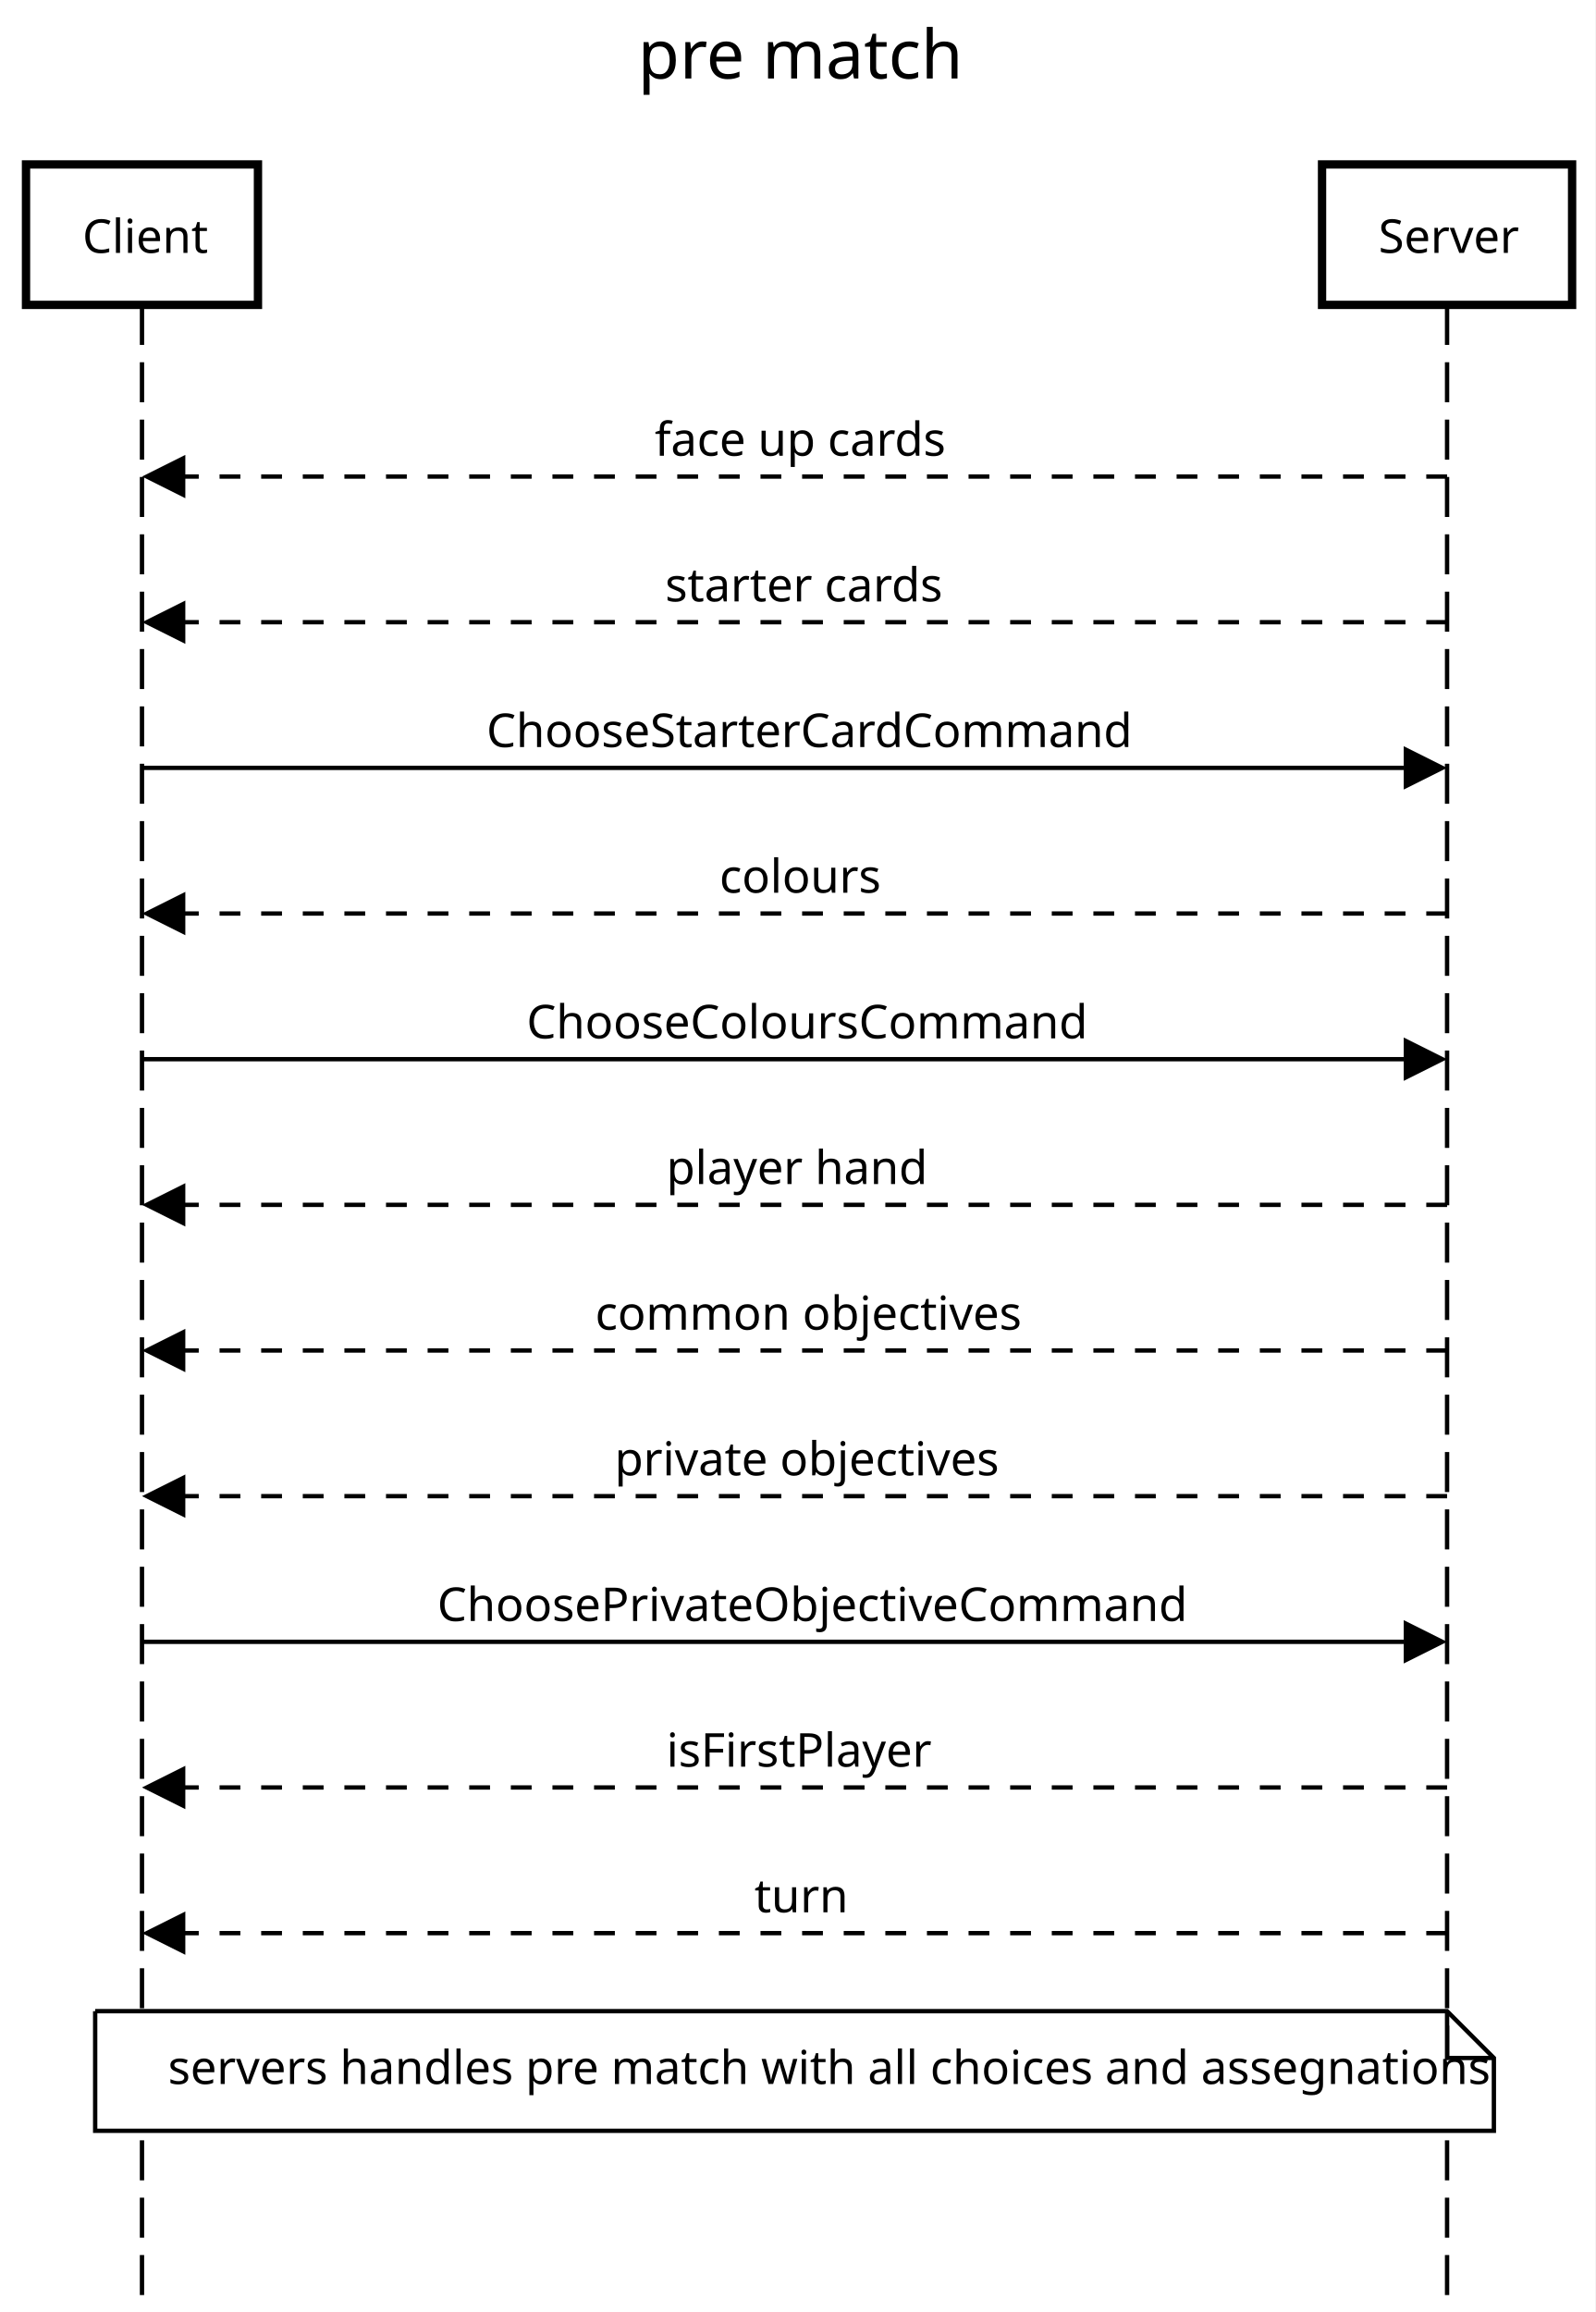
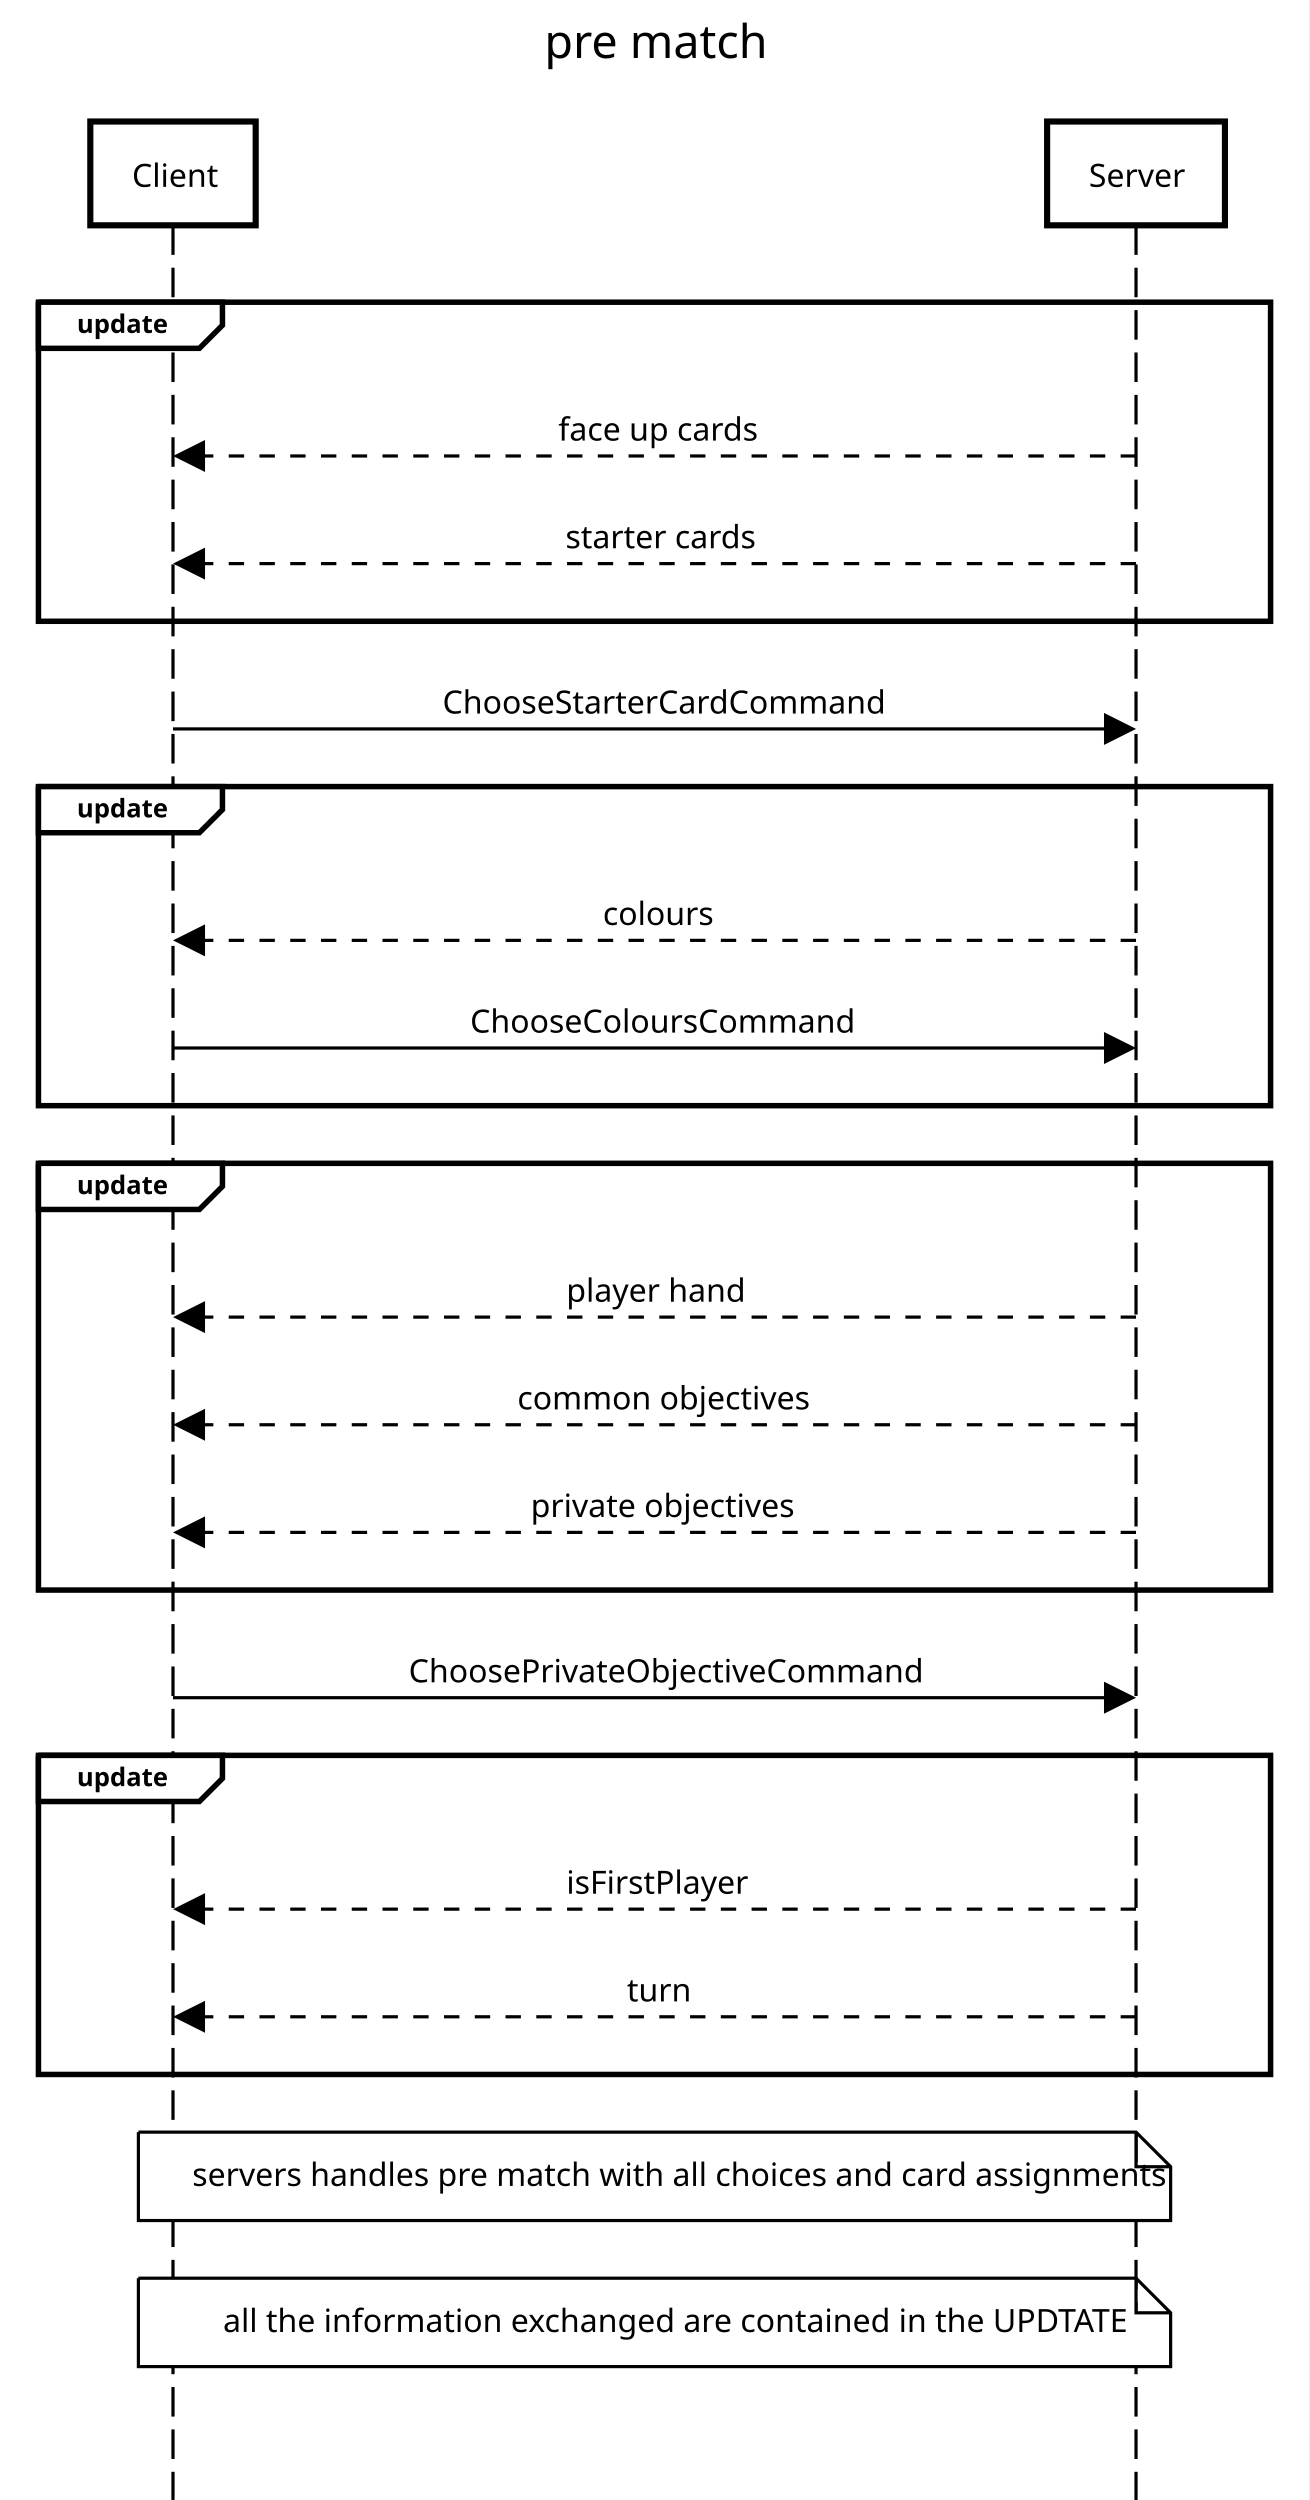
- <svg xmlns="http://www.w3.org/2000/svg" version="1.1" width="501" height="726">
+ <svg xmlns="http://www.w3.org/2000/svg" version="1.1" width="599" height="1144">
  <defs />
  <g>
    <g />
    <g />
    <g />
    <g />
    <g />
    <g />
    <g />
    <g />
    <g />
    <g />
    <g />
    <g />
    <g />
    <g />
    <g />
    <g />
    <g />
    <g />
    <g />
    <g />
    <g />
    <g />
    <g />
    <g />
    <g />
    <g />
    <g />
    <g />
    <g />
    <g />
    <g />
    <g />
    <g />
    <g />
    <g />
    <g />
    <g />
    <g />
    <g />
    <g />
    <g />
    <g />
    <g />
    <g />
    <g />
    <g />
    <g />
    <g />
    <g />
    <g />
    <g />
    <g />
    <g />
    <g />
    <g />
    <g />
    <g />
    <g />
    <g />
    <g />
-     <g>
-       <rect fill="white" stroke="none" x="0" y="0" width="501" height="726" />
-     </g>
-     <g />
-     <g>
-       <path fill="none" stroke="black" paint-order="fill stroke markers" d=" M 44.591 95.739 L 44.591 726.278" stroke-miterlimit="10" stroke-width="1.361" stroke-dasharray="12.566,5.445" />
-       <path fill="none" stroke="black" paint-order="fill stroke markers" d=" M 454.46 95.739 L 454.46 726.278" stroke-miterlimit="10" stroke-width="1.361" stroke-dasharray="12.566,5.445" />
+     <g />
+     <g />
+     <g />
+     <g />
+     <g />
+     <g />
+     <g />
+     <g />
+     <g />
+     <g />
+     <g />
+     <g />
+     <g />
+     <g />
+     <g />
+     <g />
+     <g />
+     <g />
+     <g />
+     <g />
+     <g>
+       <rect fill="white" stroke="none" x="0" y="0" width="599" height="1144" />
+     </g>
+     <g />
+     <g>
+       <path fill="none" stroke="black" paint-order="fill stroke markers" d=" M 79.163 103.104 L 79.163 1144.536" stroke-miterlimit="10" stroke-width="1.466" stroke-dasharray="13.532,5.864" />
+       <path fill="none" stroke="black" paint-order="fill stroke markers" d=" M 519.846 103.104 L 519.846 1144.536" stroke-miterlimit="10" stroke-width="1.466" stroke-dasharray="13.532,5.864" />
    </g>
    <g>
      <path fill="none" stroke="none" />
      <g>
-         <path fill="white" stroke="black" paint-order="fill stroke markers" d=" M 8.168 51.634 L 81.015 51.634 L 81.015 95.739 L 8.168 95.739 L 8.168 51.634 Z" stroke-miterlimit="10" stroke-width="2.614" stroke-dasharray="" />
-       </g>
-       <g>
-         <g />
-         <text fill="black" stroke="none" font-family="sans-serif" font-size="11pt" font-style="normal" font-weight="normal" text-decoration="normal" x="25.891" y="79.404" text-anchor="start" dominant-baseline="alphabetic" xml:space="preserve">Client</text>
+         <path fill="white" stroke="black" paint-order="fill stroke markers" d=" M 41.327 55.606 L 116.999 55.606 L 116.999 103.104 L 41.327 103.104 L 41.327 55.606 Z" stroke-miterlimit="10" stroke-width="2.815" stroke-dasharray="" />
+       </g>
+       <g>
+         <g />
+         <text fill="black" stroke="none" font-family="sans-serif" font-size="11pt" font-style="normal" font-weight="normal" text-decoration="normal" x="60.414" y="85.512" text-anchor="start" dominant-baseline="alphabetic" xml:space="preserve">Client</text>
      </g>
      <path fill="none" stroke="none" />
      <g>
-         <path fill="white" stroke="black" paint-order="fill stroke markers" d=" M 415.194 51.634 L 493.725 51.634 L 493.725 95.739 L 415.194 95.739 L 415.194 51.634 Z" stroke-miterlimit="10" stroke-width="2.614" stroke-dasharray="" />
-       </g>
-       <g>
-         <g />
-         <text fill="black" stroke="none" font-family="sans-serif" font-size="11pt" font-style="normal" font-weight="normal" text-decoration="normal" x="432.918" y="79.404" text-anchor="start" dominant-baseline="alphabetic" xml:space="preserve">Server</text>
-       </g>
-     </g>
-     <g>
-       <g>
-         <text fill="black" stroke="none" font-family="sans-serif" font-size="16pt" font-style="normal" font-weight="normal" text-decoration="normal" x="200.308" y="24.651" text-anchor="start" dominant-baseline="alphabetic" xml:space="preserve">pre match </text>
-       </g>
-       <g>
-         <g>
-           <rect fill="white" stroke="none" x="203.167" y="128.41" width="92.717" height="21.236" />
-         </g>
-         <text fill="black" stroke="none" font-family="sans-serif" font-size="11pt" font-style="normal" font-weight="normal" text-decoration="normal" x="205.617" y="143.111" text-anchor="start" dominant-baseline="alphabetic" xml:space="preserve">face up cards</text>
-       </g>
-       <g>
-         <path fill="none" stroke="black" paint-order="fill stroke markers" d=" M 454.46 149.645 L 58.041 149.645" stroke-miterlimit="10" stroke-width="1.361" stroke-dasharray="6.534" />
-         <g transform="translate(44.5913,149.6453) translate(-44.5913,-149.6453)">
-           <path fill="black" stroke="none" paint-order="stroke fill markers" d=" M 58.204 142.839 L 44.591 149.645 L 58.204 156.452 Z" />
-         </g>
-       </g>
-       <g>
-         <g>
-           <rect fill="white" stroke="none" x="206.434" y="174.148" width="86.184" height="21.236" />
-         </g>
-         <text fill="black" stroke="none" font-family="sans-serif" font-size="11pt" font-style="normal" font-weight="normal" text-decoration="normal" x="208.884" y="188.85" text-anchor="start" dominant-baseline="alphabetic" xml:space="preserve">starter cards</text>
-       </g>
-       <g>
-         <path fill="none" stroke="black" paint-order="fill stroke markers" d=" M 454.46 195.384 L 58.041 195.384" stroke-miterlimit="10" stroke-width="1.361" stroke-dasharray="6.534" />
-         <g transform="translate(44.5913,195.3839) translate(-44.5913,-195.3839)">
-           <path fill="black" stroke="none" paint-order="stroke fill markers" d=" M 58.204 188.578 L 44.591 195.384 L 58.204 202.19 Z" />
-         </g>
-       </g>
-       <g>
-         <g>
-           <rect fill="white" stroke="none" x="150.334" y="219.887" width="198.384" height="21.236" />
-         </g>
-         <text fill="black" stroke="none" font-family="sans-serif" font-size="11pt" font-style="normal" font-weight="normal" text-decoration="normal" x="152.784" y="234.588" text-anchor="start" dominant-baseline="alphabetic" xml:space="preserve">ChooseStarterCardCommand</text>
-       </g>
-       <g>
-         <path fill="none" stroke="black" paint-order="fill stroke markers" d=" M 44.591 241.122 L 441.011 241.122" stroke-miterlimit="10" stroke-width="1.361" stroke-dasharray="" />
-         <g transform="translate(454.4598,241.1225) translate(-454.4598,-241.1225)">
-           <path fill="black" stroke="none" paint-order="stroke fill markers" d=" M 440.847 234.316 L 454.46 241.122 L 440.847 247.929 Z" />
-         </g>
-       </g>
-       <g>
-         <g>
-           <rect fill="white" stroke="none" x="223.5" y="265.625" width="52.051" height="21.236" />
-         </g>
-         <text fill="black" stroke="none" font-family="sans-serif" font-size="11pt" font-style="normal" font-weight="normal" text-decoration="normal" x="225.951" y="280.327" text-anchor="start" dominant-baseline="alphabetic" xml:space="preserve">colours</text>
-       </g>
-       <g>
-         <path fill="none" stroke="black" paint-order="fill stroke markers" d=" M 454.46 286.861 L 58.041 286.861" stroke-miterlimit="10" stroke-width="1.361" stroke-dasharray="6.534" />
-         <g transform="translate(44.5913,286.861) translate(-44.5913,-286.861)">
-           <path fill="black" stroke="none" paint-order="stroke fill markers" d=" M 58.204 280.055 L 44.591 286.861 L 58.204 293.667 Z" />
-         </g>
-       </g>
-       <g>
-         <g>
-           <rect fill="white" stroke="none" x="162.934" y="311.364" width="173.184" height="21.236" />
-         </g>
-         <text fill="black" stroke="none" font-family="sans-serif" font-size="11pt" font-style="normal" font-weight="normal" text-decoration="normal" x="165.384" y="326.066" text-anchor="start" dominant-baseline="alphabetic" xml:space="preserve">ChooseColoursCommand</text>
-       </g>
-       <g>
-         <path fill="none" stroke="black" paint-order="fill stroke markers" d=" M 44.591 332.6 L 441.011 332.6" stroke-miterlimit="10" stroke-width="1.361" stroke-dasharray="" />
-         <g transform="translate(454.4598,332.5996) translate(-454.4598,-332.5996)">
-           <path fill="black" stroke="none" paint-order="stroke fill markers" d=" M 440.847 325.793 L 454.46 332.6 L 440.847 339.406 Z" />
-         </g>
-       </g>
-       <g>
-         <g>
-           <rect fill="white" stroke="none" x="206.825" y="357.102" width="85.401" height="21.236" />
-         </g>
-         <text fill="black" stroke="none" font-family="sans-serif" font-size="11pt" font-style="normal" font-weight="normal" text-decoration="normal" x="209.276" y="371.804" text-anchor="start" dominant-baseline="alphabetic" xml:space="preserve">player hand </text>
-       </g>
-       <g>
-         <path fill="none" stroke="black" paint-order="fill stroke markers" d=" M 454.46 378.338 L 58.041 378.338" stroke-miterlimit="10" stroke-width="1.361" stroke-dasharray="6.534" />
-         <g transform="translate(44.5913,378.3382) translate(-44.5913,-378.3382)">
-           <path fill="black" stroke="none" paint-order="stroke fill markers" d=" M 58.204 371.532 L 44.591 378.338 L 58.204 385.144 Z" />
-         </g>
-       </g>
-       <g>
-         <g>
-           <rect fill="white" stroke="none" x="184.475" y="402.841" width="130.101" height="21.236" />
-         </g>
-         <text fill="black" stroke="none" font-family="sans-serif" font-size="11pt" font-style="normal" font-weight="normal" text-decoration="normal" x="186.926" y="417.543" text-anchor="start" dominant-baseline="alphabetic" xml:space="preserve">common objectives</text>
-       </g>
-       <g>
-         <path fill="none" stroke="black" paint-order="fill stroke markers" d=" M 454.46 424.077 L 58.041 424.077" stroke-miterlimit="10" stroke-width="1.361" stroke-dasharray="6.534" />
-         <g transform="translate(44.5913,424.0767) translate(-44.5913,-424.0767)">
-           <path fill="black" stroke="none" paint-order="stroke fill markers" d=" M 58.204 417.27 L 44.591 424.077 L 58.204 430.883 Z" />
-         </g>
-       </g>
-       <g>
-         <g>
-           <rect fill="white" stroke="none" x="190.567" y="448.58" width="117.917" height="21.236" />
-         </g>
-         <text fill="black" stroke="none" font-family="sans-serif" font-size="11pt" font-style="normal" font-weight="normal" text-decoration="normal" x="193.017" y="463.281" text-anchor="start" dominant-baseline="alphabetic" xml:space="preserve">private objectives</text>
-       </g>
-       <g>
-         <path fill="none" stroke="black" paint-order="fill stroke markers" d=" M 454.46 469.815 L 58.041 469.815" stroke-miterlimit="10" stroke-width="1.361" stroke-dasharray="6.534" />
-         <g transform="translate(44.5913,469.8153) translate(-44.5913,-469.8153)">
-           <path fill="black" stroke="none" paint-order="stroke fill markers" d=" M 58.204 463.009 L 44.591 469.815 L 58.204 476.622 Z" />
-         </g>
-       </g>
-       <g>
-         <g>
-           <rect fill="white" stroke="none" x="134.875" y="494.318" width="229.301" height="21.236" />
-         </g>
-         <text fill="black" stroke="none" font-family="sans-serif" font-size="11pt" font-style="normal" font-weight="normal" text-decoration="normal" x="137.326" y="509.02" text-anchor="start" dominant-baseline="alphabetic" xml:space="preserve">ChoosePrivateObjectiveCommand</text>
-       </g>
-       <g>
-         <path fill="none" stroke="black" paint-order="fill stroke markers" d=" M 44.591 515.554 L 441.011 515.554" stroke-miterlimit="10" stroke-width="1.361" stroke-dasharray="" />
-         <g transform="translate(454.4598,515.5539) translate(-454.4598,-515.5539)">
-           <path fill="black" stroke="none" paint-order="stroke fill markers" d=" M 440.847 508.748 L 454.46 515.554 L 440.847 522.36 Z" />
-         </g>
-       </g>
-       <g>
-         <g>
-           <rect fill="white" stroke="none" x="206.842" y="540.057" width="85.367" height="21.236" />
-         </g>
-         <text fill="black" stroke="none" font-family="sans-serif" font-size="11pt" font-style="normal" font-weight="normal" text-decoration="normal" x="209.292" y="554.758" text-anchor="start" dominant-baseline="alphabetic" xml:space="preserve">isFirstPlayer</text>
-       </g>
-       <g>
-         <path fill="none" stroke="black" paint-order="fill stroke markers" d=" M 454.46 561.292 L 58.041 561.292" stroke-miterlimit="10" stroke-width="1.361" stroke-dasharray="6.534" />
-         <g transform="translate(44.5913,561.2924) translate(-44.5913,-561.2924)">
-           <path fill="black" stroke="none" paint-order="stroke fill markers" d=" M 58.204 554.486 L 44.591 561.292 L 58.204 568.099 Z" />
-         </g>
-       </g>
-       <g>
-         <g>
-           <rect fill="white" stroke="none" x="234.475" y="585.795" width="30.101" height="21.236" />
-         </g>
-         <text fill="black" stroke="none" font-family="sans-serif" font-size="11pt" font-style="normal" font-weight="normal" text-decoration="normal" x="236.926" y="600.497" text-anchor="start" dominant-baseline="alphabetic" xml:space="preserve">turn</text>
-       </g>
-       <g>
-         <path fill="none" stroke="black" paint-order="fill stroke markers" d=" M 454.46 607.031 L 58.041 607.031" stroke-miterlimit="10" stroke-width="1.361" stroke-dasharray="6.534" />
-         <g transform="translate(44.5913,607.031) translate(-44.5913,-607.031)">
-           <path fill="black" stroke="none" paint-order="stroke fill markers" d=" M 58.204 600.225 L 44.591 607.031 L 58.204 613.837 Z" />
-         </g>
-       </g>
-       <path fill="white" stroke="black" paint-order="fill stroke markers" d=" M 29.89 631.534 L 454.46 631.534 L 469.162 646.235 L 469.162 669.105 L 29.89 669.105 L 29.89 631.534 M 454.46 631.534 L 454.46 646.235 L 469.162 646.235" stroke-miterlimit="10" stroke-width="1.361" stroke-dasharray="" />
-       <g>
-         <text fill="black" stroke="none" font-family="sans-serif" font-size="11pt" font-style="normal" font-weight="normal" text-decoration="normal" x="52.759" y="654.403" text-anchor="start" dominant-baseline="alphabetic" xml:space="preserve">servers handles pre match with all choices and assegnations</text>
+         <path fill="white" stroke="black" paint-order="fill stroke markers" d=" M 479.16 55.606 L 560.532 55.606 L 560.532 103.104 L 479.16 103.104 L 479.16 55.606 Z" stroke-miterlimit="10" stroke-width="2.815" stroke-dasharray="" />
+       </g>
+       <g>
+         <g />
+         <text fill="black" stroke="none" font-family="sans-serif" font-size="11pt" font-style="normal" font-weight="normal" text-decoration="normal" x="498.248" y="85.512" text-anchor="start" dominant-baseline="alphabetic" xml:space="preserve">Server</text>
+       </g>
+     </g>
+     <g>
+       <g>
+         <text fill="black" stroke="none" font-family="sans-serif" font-size="16pt" font-style="normal" font-weight="normal" text-decoration="normal" x="249.109" y="26.548" text-anchor="start" dominant-baseline="alphabetic" xml:space="preserve">pre match </text>
+       </g>
+       <g>
+         <g>
+           <rect fill="white" stroke="none" x="252.841" y="185.785" width="93.328" height="22.869" />
+         </g>
+         <text fill="black" stroke="none" font-family="sans-serif" font-size="11pt" font-style="normal" font-weight="normal" text-decoration="normal" x="255.48" y="201.618" text-anchor="start" dominant-baseline="alphabetic" xml:space="preserve">face up cards</text>
+       </g>
+       <g>
+         <path fill="none" stroke="black" paint-order="fill stroke markers" d=" M 519.846 208.654 L 93.647 208.654" stroke-miterlimit="10" stroke-width="1.466" stroke-dasharray="7.037" />
+         <g transform="translate(79.16291,208.6542) translate(-79.16291,-208.6542)">
+           <path fill="black" stroke="none" paint-order="stroke fill markers" d=" M 93.823 201.324 L 79.163 208.654 L 93.823 215.984 Z" />
+         </g>
+       </g>
+       <g>
+         <g>
+           <rect fill="white" stroke="none" x="256.114" y="235.042" width="86.782" height="22.869" />
+         </g>
+         <text fill="black" stroke="none" font-family="sans-serif" font-size="11pt" font-style="normal" font-weight="normal" text-decoration="normal" x="258.752" y="250.874" text-anchor="start" dominant-baseline="alphabetic" xml:space="preserve">starter cards</text>
+       </g>
+       <g>
+         <path fill="none" stroke="black" paint-order="fill stroke markers" d=" M 519.846 257.911 L 93.647 257.911" stroke-miterlimit="10" stroke-width="1.466" stroke-dasharray="7.037" />
+         <g transform="translate(79.16291,257.9112) translate(-79.16291,-257.9112)">
+           <path fill="black" stroke="none" paint-order="stroke fill markers" d=" M 93.823 250.581 L 79.163 257.911 L 93.823 265.241 Z" />
+         </g>
+       </g>
+       <g>
+         <g>
+           <rect fill="white" stroke="none" x="199.86" y="310.686" width="199.289" height="22.869" />
+         </g>
+         <text fill="black" stroke="none" font-family="sans-serif" font-size="11pt" font-style="normal" font-weight="normal" text-decoration="normal" x="202.499" y="326.519" text-anchor="start" dominant-baseline="alphabetic" xml:space="preserve">ChooseStarterCardCommand</text>
+       </g>
+       <g>
+         <path fill="none" stroke="black" paint-order="fill stroke markers" d=" M 79.163 333.556 L 505.363 333.556" stroke-miterlimit="10" stroke-width="1.466" stroke-dasharray="" />
+         <g transform="translate(519.8465,333.5557) translate(-519.8465,-333.5557)">
+           <path fill="black" stroke="none" paint-order="stroke fill markers" d=" M 505.187 326.226 L 519.846 333.556 L 505.187 340.886 Z" />
+         </g>
+       </g>
+       <g>
+         <g>
+           <rect fill="white" stroke="none" x="273.226" y="407.441" width="52.557" height="22.869" />
+         </g>
+         <text fill="black" stroke="none" font-family="sans-serif" font-size="11pt" font-style="normal" font-weight="normal" text-decoration="normal" x="275.865" y="423.274" text-anchor="start" dominant-baseline="alphabetic" xml:space="preserve">colours</text>
+       </g>
+       <g>
+         <path fill="none" stroke="black" paint-order="fill stroke markers" d=" M 519.846 430.31 L 93.647 430.31" stroke-miterlimit="10" stroke-width="1.466" stroke-dasharray="7.037" />
+         <g transform="translate(79.16291,430.3104) translate(-79.16291,-430.3104)">
+           <path fill="black" stroke="none" paint-order="stroke fill markers" d=" M 93.823 422.98 L 79.163 430.31 L 93.823 437.64 Z" />
+         </g>
+       </g>
+       <g>
+         <g>
+           <rect fill="white" stroke="none" x="212.493" y="456.698" width="174.023" height="22.869" />
+         </g>
+         <text fill="black" stroke="none" font-family="sans-serif" font-size="11pt" font-style="normal" font-weight="normal" text-decoration="normal" x="215.132" y="472.531" text-anchor="start" dominant-baseline="alphabetic" xml:space="preserve">ChooseColoursCommand</text>
+       </g>
+       <g>
+         <path fill="none" stroke="black" paint-order="fill stroke markers" d=" M 79.163 479.567 L 505.363 479.567" stroke-miterlimit="10" stroke-width="1.466" stroke-dasharray="" />
+         <g transform="translate(519.8465,479.5673) translate(-519.8465,-479.5673)">
+           <path fill="black" stroke="none" paint-order="stroke fill markers" d=" M 505.187 472.237 L 519.846 479.567 L 505.187 486.897 Z" />
+         </g>
+       </g>
+       <g>
+         <g>
+           <rect fill="white" stroke="none" x="256.504" y="579.84" width="86.001" height="22.869" />
+         </g>
+         <text fill="black" stroke="none" font-family="sans-serif" font-size="11pt" font-style="normal" font-weight="normal" text-decoration="normal" x="259.143" y="595.673" text-anchor="start" dominant-baseline="alphabetic" xml:space="preserve">player hand </text>
+       </g>
+       <g>
+         <path fill="none" stroke="black" paint-order="fill stroke markers" d=" M 519.846 602.71 L 93.647 602.71" stroke-miterlimit="10" stroke-width="1.466" stroke-dasharray="7.037" />
+         <g transform="translate(79.16291,602.7096) translate(-79.16291,-602.7096)">
+           <path fill="black" stroke="none" paint-order="stroke fill markers" d=" M 93.823 595.38 L 79.163 602.71 L 93.823 610.039 Z" />
+         </g>
+       </g>
+       <g>
+         <g>
+           <rect fill="white" stroke="none" x="234.099" y="629.097" width="130.811" height="22.869" />
+         </g>
+         <text fill="black" stroke="none" font-family="sans-serif" font-size="11pt" font-style="normal" font-weight="normal" text-decoration="normal" x="236.738" y="644.93" text-anchor="start" dominant-baseline="alphabetic" xml:space="preserve">common objectives</text>
+       </g>
+       <g>
+         <path fill="none" stroke="black" paint-order="fill stroke markers" d=" M 519.846 651.967 L 93.647 651.967" stroke-miterlimit="10" stroke-width="1.466" stroke-dasharray="7.037" />
+         <g transform="translate(79.16291,651.9665) translate(-79.16291,-651.9665)">
+           <path fill="black" stroke="none" paint-order="stroke fill markers" d=" M 93.823 644.637 L 79.163 651.967 L 93.823 659.296 Z" />
+         </g>
+       </g>
+       <g>
+         <g>
+           <rect fill="white" stroke="none" x="240.208" y="678.354" width="118.593" height="22.869" />
+         </g>
+         <text fill="black" stroke="none" font-family="sans-serif" font-size="11pt" font-style="normal" font-weight="normal" text-decoration="normal" x="242.847" y="694.187" text-anchor="start" dominant-baseline="alphabetic" xml:space="preserve">private objectives</text>
+       </g>
+       <g>
+         <path fill="none" stroke="black" paint-order="fill stroke markers" d=" M 519.846 701.223 L 93.647 701.223" stroke-miterlimit="10" stroke-width="1.466" stroke-dasharray="7.037" />
+         <g transform="translate(79.16291,701.2234) translate(-79.16291,-701.2234)">
+           <path fill="black" stroke="none" paint-order="stroke fill markers" d=" M 93.823 693.894 L 79.163 701.223 L 93.823 708.553 Z" />
+         </g>
+       </g>
+       <g>
+         <g>
+           <rect fill="white" stroke="none" x="184.37" y="753.999" width="230.269" height="22.869" />
+         </g>
+         <text fill="black" stroke="none" font-family="sans-serif" font-size="11pt" font-style="normal" font-weight="normal" text-decoration="normal" x="187.009" y="769.831" text-anchor="start" dominant-baseline="alphabetic" xml:space="preserve">ChoosePrivateObjectiveCommand</text>
+       </g>
+       <g>
+         <path fill="none" stroke="black" paint-order="fill stroke markers" d=" M 79.163 776.868 L 505.363 776.868" stroke-miterlimit="10" stroke-width="1.466" stroke-dasharray="" />
+         <g transform="translate(519.8465,776.868) translate(-519.8465,-776.868)">
+           <path fill="black" stroke="none" paint-order="stroke fill markers" d=" M 505.187 769.538 L 519.846 776.868 L 505.187 784.198 Z" />
+         </g>
+       </g>
+       <g>
+         <g>
+           <rect fill="white" stroke="none" x="256.529" y="850.753" width="85.951" height="22.869" />
+         </g>
+         <text fill="black" stroke="none" font-family="sans-serif" font-size="11pt" font-style="normal" font-weight="normal" text-decoration="normal" x="259.168" y="866.586" text-anchor="start" dominant-baseline="alphabetic" xml:space="preserve">isFirstPlayer</text>
+       </g>
+       <g>
+         <path fill="none" stroke="black" paint-order="fill stroke markers" d=" M 519.846 873.623 L 93.647 873.623" stroke-miterlimit="10" stroke-width="1.466" stroke-dasharray="7.037" />
+         <g transform="translate(79.16291,873.6227) translate(-79.16291,-873.6227)">
+           <path fill="black" stroke="none" paint-order="stroke fill markers" d=" M 93.823 866.293 L 79.163 873.623 L 93.823 880.953 Z" />
+         </g>
+       </g>
+       <g>
+         <g>
+           <rect fill="white" stroke="none" x="284.23" y="900.01" width="30.55" height="22.869" />
+         </g>
+         <text fill="black" stroke="none" font-family="sans-serif" font-size="11pt" font-style="normal" font-weight="normal" text-decoration="normal" x="286.868" y="915.843" text-anchor="start" dominant-baseline="alphabetic" xml:space="preserve">turn</text>
+       </g>
+       <g>
+         <path fill="none" stroke="black" paint-order="fill stroke markers" d=" M 519.846 922.88 L 93.647 922.88" stroke-miterlimit="10" stroke-width="1.466" stroke-dasharray="7.037" />
+         <g transform="translate(79.16291,922.8796) translate(-79.16291,-922.8796)">
+           <path fill="black" stroke="none" paint-order="stroke fill markers" d=" M 93.823 915.55 L 79.163 922.88 L 93.823 930.209 Z" />
+         </g>
+       </g>
+       <path fill="white" stroke="black" paint-order="fill stroke markers" d=" M 63.33 975.655 L 519.846 975.655 L 535.679 991.487 L 535.679 1016.116 L 63.33 1016.116 L 63.33 975.655 M 519.846 975.655 L 519.846 991.487 L 535.679 991.487" stroke-miterlimit="10" stroke-width="1.466" stroke-dasharray="" />
+       <g>
+         <text fill="black" stroke="none" font-family="sans-serif" font-size="11pt" font-style="normal" font-weight="normal" text-decoration="normal" x="87.959" y="1000.283" text-anchor="start" dominant-baseline="alphabetic" xml:space="preserve">servers handles pre match with all choices and card assignments</text>
+       </g>
+       <path fill="white" stroke="black" paint-order="fill stroke markers" d=" M 63.33 1042.504 L 519.846 1042.504 L 535.679 1058.336 L 535.679 1082.965 L 63.33 1082.965 L 63.33 1042.504 M 519.846 1042.504 L 519.846 1058.336 L 535.679 1058.336" stroke-miterlimit="10" stroke-width="1.466" stroke-dasharray="" />
+       <g>
+         <text fill="black" stroke="none" font-family="sans-serif" font-size="11pt" font-style="normal" font-weight="normal" text-decoration="normal" x="102.067" y="1067.132" text-anchor="start" dominant-baseline="alphabetic" xml:space="preserve">all the information exchanged are contained in the UPDTATE</text>
+       </g>
+       <g>
+         <g />
+         <path fill="none" stroke="black" paint-order="fill stroke markers" d=" M 17.592 138.287 L 581.418 138.287 L 581.418 284.299 L 17.592 284.299 L 17.592 138.287 Z" stroke-miterlimit="10" stroke-width="2.513" stroke-dasharray="" />
+         <path fill="white" stroke="black" paint-order="fill stroke markers" d=" M 17.592 138.287 L 17.592 159.397 L 91.235 159.397 L 101.79 148.842 L 101.79 138.287 L 17.592 138.287" stroke-miterlimit="10" stroke-width="2.513" stroke-dasharray="" />
+         <text fill="black" stroke="none" font-family="sans-serif" font-size="8.8pt" font-style="normal" font-weight="bold" text-decoration="normal" x="35.184" y="152.361" text-anchor="start" dominant-baseline="alphabetic" xml:space="preserve">update</text>
+       </g>
+       <g>
+         <g />
+         <path fill="none" stroke="black" paint-order="fill stroke markers" d=" M 17.592 359.943 L 581.418 359.943 L 581.418 505.955 L 17.592 505.955 L 17.592 359.943 Z" stroke-miterlimit="10" stroke-width="2.513" stroke-dasharray="" />
+         <path fill="white" stroke="black" paint-order="fill stroke markers" d=" M 17.592 359.943 L 17.592 381.053 L 91.235 381.053 L 101.79 370.498 L 101.79 359.943 L 17.592 359.943" stroke-miterlimit="10" stroke-width="2.513" stroke-dasharray="" />
+         <text fill="black" stroke="none" font-family="sans-serif" font-size="8.8pt" font-style="normal" font-weight="bold" text-decoration="normal" x="35.184" y="374.017" text-anchor="start" dominant-baseline="alphabetic" xml:space="preserve">update</text>
+       </g>
+       <g>
+         <g />
+         <path fill="none" stroke="black" paint-order="fill stroke markers" d=" M 17.592 532.343 L 581.418 532.343 L 581.418 727.611 L 17.592 727.611 L 17.592 532.343 Z" stroke-miterlimit="10" stroke-width="2.513" stroke-dasharray="" />
+         <path fill="white" stroke="black" paint-order="fill stroke markers" d=" M 17.592 532.343 L 17.592 553.453 L 91.235 553.453 L 101.79 542.898 L 101.79 532.343 L 17.592 532.343" stroke-miterlimit="10" stroke-width="2.513" stroke-dasharray="" />
+         <text fill="black" stroke="none" font-family="sans-serif" font-size="8.8pt" font-style="normal" font-weight="bold" text-decoration="normal" x="35.184" y="546.416" text-anchor="start" dominant-baseline="alphabetic" xml:space="preserve">update</text>
+       </g>
+       <g>
+         <g />
+         <path fill="none" stroke="black" paint-order="fill stroke markers" d=" M 17.592 803.256 L 581.418 803.256 L 581.418 949.267 L 17.592 949.267 L 17.592 803.256 Z" stroke-miterlimit="10" stroke-width="2.513" stroke-dasharray="" />
+         <path fill="white" stroke="black" paint-order="fill stroke markers" d=" M 17.592 803.256 L 17.592 824.366 L 91.235 824.366 L 101.79 813.811 L 101.79 803.256 L 17.592 803.256" stroke-miterlimit="10" stroke-width="2.513" stroke-dasharray="" />
+         <text fill="black" stroke="none" font-family="sans-serif" font-size="8.8pt" font-style="normal" font-weight="bold" text-decoration="normal" x="35.184" y="817.329" text-anchor="start" dominant-baseline="alphabetic" xml:space="preserve">update</text>
      </g>
    </g>
    <g />
    <g />
  </g>
</svg>
